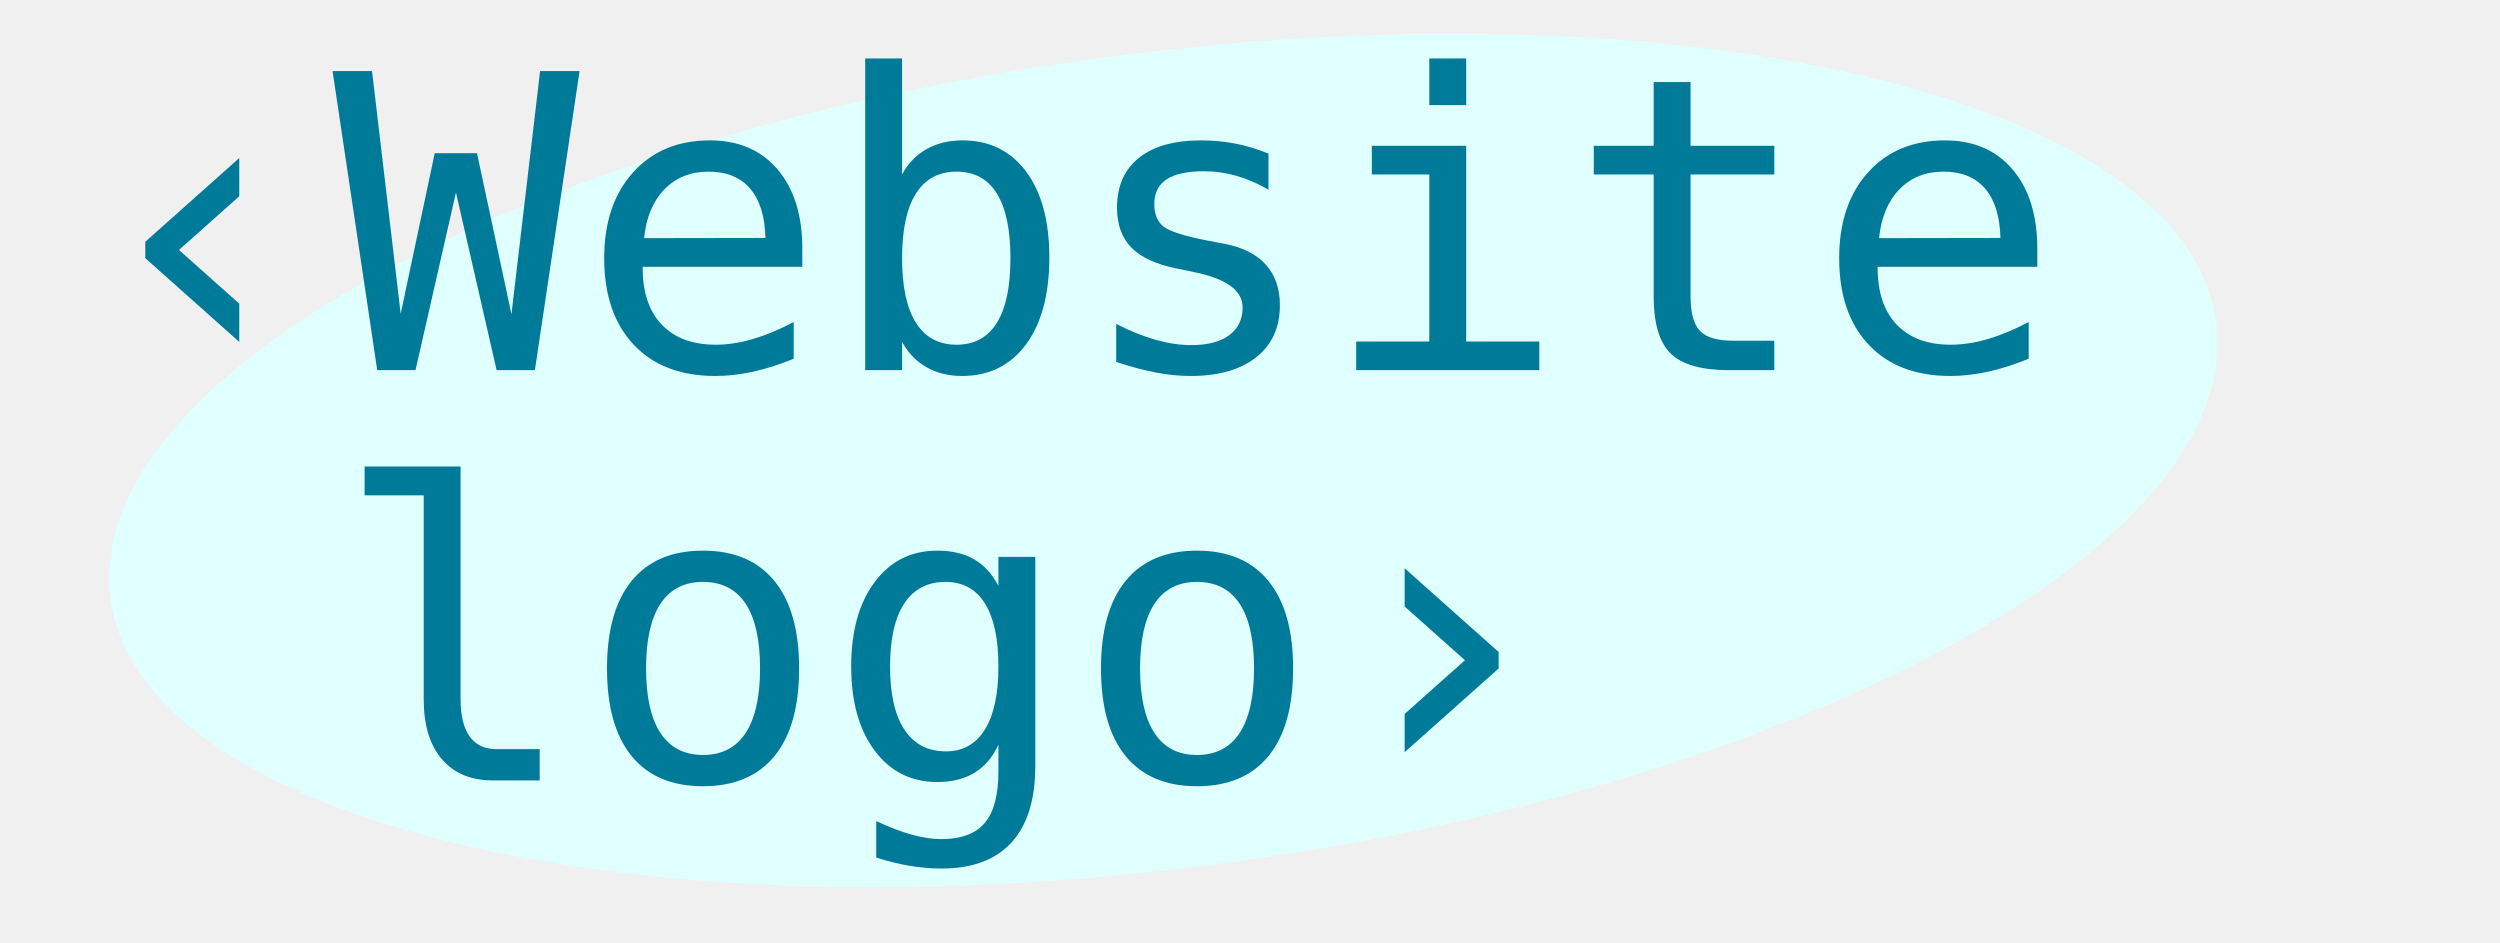
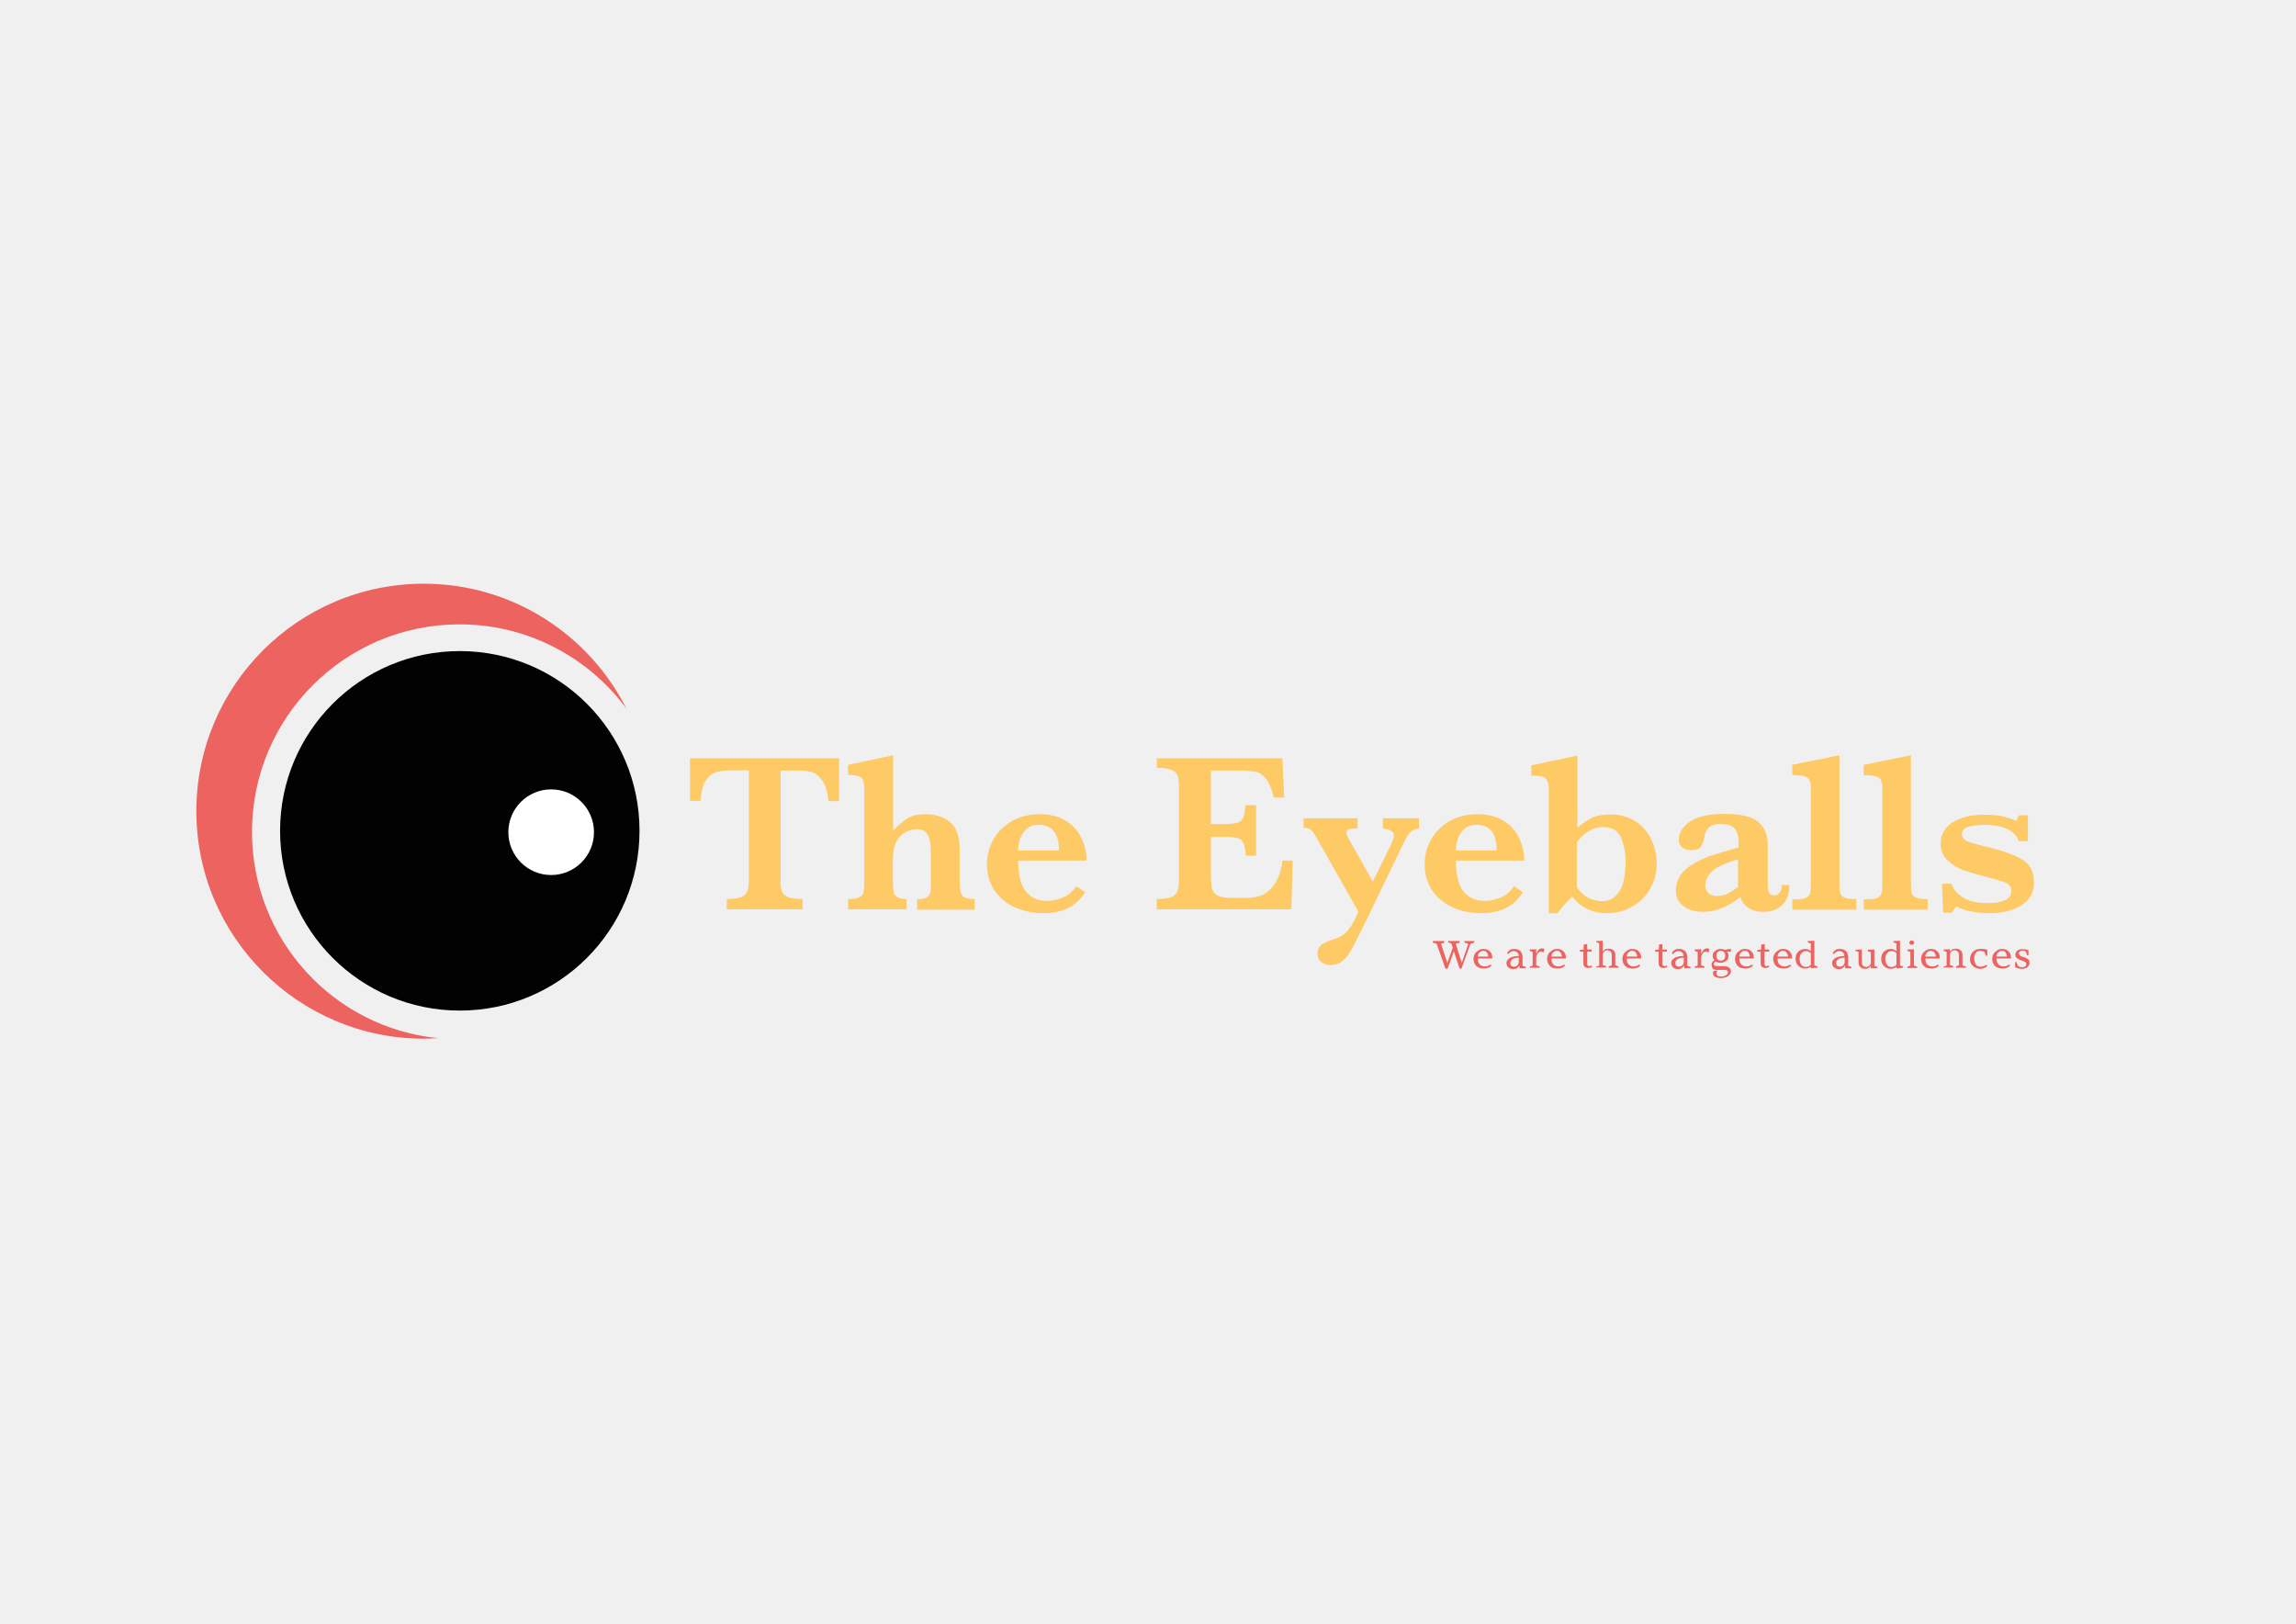
- <svg xmlns="http://www.w3.org/2000/svg" role="img" aria-label="The Eyeballs logo" width="100%" height="100%" viewBox="0 0 1170 441" version="1.1" xml:space="preserve">
-   <g id="eyeballs-logo" transform="matrix(1,0,0,1,-324.692,-593.654)">
-     <g id="ellipse" transform="matrix(1.36387,-0.178665,0.152718,1.16581,308.178,539.901)">
-       <ellipse cx="378.936" cy="289.032" rx="361.257" ry="162.053" style="fill:#e0ffff;" />
+ <svg xmlns="http://www.w3.org/2000/svg" version="1.1" x="0px" y="0px" viewBox="0 0 841.9 595.3" style="enable-background:new 0 0 841.9 595.3;" xml:space="preserve">
+   <style type="text/css">
+ 	.st0{display:none;}
+ 	.st1{display:inline;fill:#EC6360;}
+ 	.st2{font-family:'ArgestaText';}
+ 	.st3{font-size:14.104px;}
+ 	.st4{display:inline;fill:#FDCA65;}
+ 	.st5{font-family:'Baskerville-SemiBold';}
+ 	.st6{font-size:83.797px;}
+ 	.st7{display:inline;}
+ 	.st8{fill:#EC6360;}
+ 	.st9{display:inline;fill:#020203;}
+ 	.st10{display:inline;fill:#FFFFFF;}
+ 	.st11{fill:#FDCA65;}
+ 	.st12{fill:#020203;}
+ 	.st13{fill:#FFFFFF;}
+ </style>
+   <g id="fichier_normal" class="st0">
+     <text transform="matrix(1.044 0 0 1 525.0547 354.9092)" class="st1 st2 st3">We are the targeted audiences</text>
+     <text transform="matrix(0.9984 0 0 1 250.6836 333.4717)" class="st4 st5 st6">The Eyeballs</text>
+     <g class="st7">
+       <path class="st8" d="M92.4,305c0-42,34.1-76.1,76.1-76.1c25.1,0,47.4,12.2,61.2,30.9C216,232.7,187.9,214,155.4,214    c-46.1,0-83.4,37.4-83.4,83.4s37.4,83.4,83.4,83.4c1.8,0,3.5-0.1,5.2-0.2C122.3,376.8,92.4,344.4,92.4,305z" />
    </g>
-     <g id="text" transform="matrix(1,0,0,1,324.692,602.654)">
-       <text x="35.565px" y="164.236px" style="font-family:'FiraCode-Regular', 'Fira Code', monospace;font-size:192px;fill:#007a99;">‹<tspan x="155.639px 275.713px 395.786px 515.86px 635.934px 756.008px 876.082px " y="164.236px 164.236px 164.236px 164.236px 164.236px 164.236px 164.236px ">Website</tspan>
-       </text>
-       <text x="155.639px" y="356.236px" style="font-family:'FiraCode-Regular', 'Fira Code', monospace;font-size:192px;fill:#007a99;">
-         <tspan x="155.639px 275.713px 395.786px 515.86px 635.934px " y="356.236px 356.236px 356.236px 356.236px 356.236px ">logo›</tspan>
-       </text>
+     <circle class="st9" cx="168.6" cy="304.6" r="65.9" />
+     <circle class="st10" cx="202.1" cy="305.1" r="15.7" />
+   </g>
+   <g id="vectorisé">
+     <g>
+       <path class="st8" d="M525.4,345h4.2v0.6l-1.2,0.4h0l2.3,7l2-5.5l-0.5-1.6l-1.2-0.4V345h4.2v0.6l-1.4,0.4h0l2.2,7l2.4-7h0l-1.4-0.4    V345h3.6v0.6l-1.4,0.4l-3.3,9.1h-0.7l-2.1-6.3l-2.3,6.3H530l-3.2-9.1l-1.4-0.4V345z" />
+       <path class="st8" d="M540.3,351.5c0-0.5,0.1-1,0.3-1.4c0.2-0.4,0.4-0.8,0.8-1.1s0.7-0.6,1.1-0.8s0.9-0.3,1.4-0.3    c1.1,0,1.9,0.3,2.5,1c0.6,0.6,0.8,1.4,0.8,2.4v0.1l-5.3,0c0,1,0.2,1.7,0.7,2.2c0.5,0.5,1.1,0.7,1.9,0.7c0.4,0,0.8-0.1,1.1-0.2    s0.7-0.3,0.9-0.5l0.4,0.4c-0.7,0.8-1.6,1.1-2.8,1.1c-0.5,0-1-0.1-1.5-0.2c-0.5-0.2-0.9-0.4-1.2-0.7c-0.4-0.3-0.6-0.7-0.8-1.2    C540.4,352.6,540.3,352.1,540.3,351.5L540.3,351.5z M545.7,350.7c0-0.6-0.2-1.1-0.5-1.5s-0.7-0.6-1.3-0.6c-0.5,0-1,0.2-1.4,0.6    s-0.6,0.9-0.6,1.5H545.7z" />
+       <path class="st8" d="M552.4,353.1c0-0.6,0.2-1,0.6-1.4s0.9-0.7,1.6-0.9s1.5-0.3,2.3-0.3c0-0.6-0.2-1-0.5-1.3    c-0.4-0.3-0.8-0.5-1.4-0.5c-0.8,0-1.4,0.4-1.9,1.1l-0.5-0.4c0.2-0.4,0.6-0.8,1-1.1s1-0.4,1.7-0.4c0.9,0,1.7,0.3,2.2,0.8    s0.8,1.3,0.8,2.2v3.2l1.2,0.4v0.5h-2.3l-0.1-1c-0.2,0.3-0.4,0.6-0.8,0.9s-0.9,0.4-1.4,0.4c-0.7,0-1.3-0.2-1.8-0.6    C552.6,354.2,552.4,353.7,552.4,353.1L552.4,353.1z M553.8,353.1c0,0.4,0.1,0.7,0.4,1c0.2,0.2,0.6,0.3,1,0.3    c0.5,0,0.9-0.2,1.2-0.5c0.3-0.3,0.5-0.8,0.5-1.3v-1.5c-1,0-1.8,0.2-2.3,0.6C554.1,352,553.9,352.5,553.8,353.1L553.8,353.1z" />
+       <path class="st8" d="M560.9,354.4l1.1-0.4V349l-1.1-0.4v-0.5l2.4-0.1v1.7c0.2-0.5,0.5-1,0.8-1.4c0.4-0.4,0.8-0.6,1.4-0.6    c0.3,0,0.6,0.1,0.8,0.2l-0.3,1.3c-0.3-0.2-0.7-0.3-1-0.3c-0.8,0-1.3,0.6-1.7,1.8v3.2l1.2,0.4v0.5h-3.6V354.4z" />
+       <path class="st8" d="M567.3,351.5c0-0.5,0.1-1,0.3-1.4s0.4-0.8,0.8-1.1s0.7-0.6,1.1-0.8s0.9-0.3,1.4-0.3c1.1,0,1.9,0.3,2.5,1    c0.6,0.6,0.8,1.4,0.8,2.4v0.1l-5.3,0c0,1,0.2,1.7,0.7,2.2c0.5,0.5,1.1,0.7,1.9,0.7c0.4,0,0.8-0.1,1.1-0.2s0.7-0.3,0.9-0.5l0.4,0.4    c-0.7,0.8-1.6,1.1-2.8,1.1c-0.5,0-1-0.1-1.5-0.2s-0.9-0.4-1.2-0.7c-0.4-0.3-0.6-0.7-0.8-1.2C567.4,352.6,567.3,352.1,567.3,351.5    L567.3,351.5z M572.7,350.7c0-0.6-0.2-1.1-0.5-1.5s-0.7-0.6-1.3-0.6c-0.5,0-1,0.2-1.4,0.6s-0.6,0.9-0.6,1.5H572.7z" />
+       <path class="st8" d="M579.3,348.3l1.4-0.2v-1.8l1.3-0.2v2h1.6v0.8h-1.6v4.5c0,0.2,0.1,0.4,0.2,0.6c0.1,0.1,0.3,0.2,0.5,0.2    c0.3,0,0.6-0.1,0.8-0.3l0.3,0.5c-0.4,0.3-0.9,0.5-1.5,0.5c-0.5,0-0.9-0.2-1.2-0.4c-0.3-0.3-0.5-0.7-0.5-1.2v-4.4h-1.3L579.3,348.3    z" />
+       <path class="st8" d="M585.3,354.4l1.1-0.4v-8.2l-1.1-0.4V345l2.4-0.1v4c0.2-0.3,0.5-0.6,0.8-0.8c0.4-0.2,0.8-0.3,1.3-0.3    c0.8,0,1.4,0.2,1.8,0.6c0.5,0.4,0.7,1,0.7,1.6v3.9l1.2,0.4v0.5h-3.6v-0.5l1.1-0.4v-3.7c0-0.5-0.1-1-0.4-1.3    c-0.3-0.3-0.7-0.5-1.2-0.5c-0.4,0-0.8,0.1-1.1,0.4c-0.3,0.3-0.5,0.6-0.6,1v4l1.2,0.4v0.5h-3.6L585.3,354.4z" />
+       <path class="st8" d="M594.9,351.5c0-0.5,0.1-1,0.3-1.4s0.4-0.8,0.8-1.1s0.7-0.6,1.1-0.8s0.9-0.3,1.4-0.3c1.1,0,1.9,0.3,2.5,1    c0.6,0.6,0.8,1.4,0.8,2.4v0.1l-5.3,0c0,1,0.2,1.7,0.7,2.2c0.5,0.5,1.1,0.7,1.9,0.7c0.4,0,0.8-0.1,1.1-0.2s0.7-0.3,0.9-0.5l0.4,0.4    c-0.7,0.8-1.6,1.1-2.8,1.1c-0.5,0-1-0.1-1.5-0.2s-0.9-0.4-1.2-0.7c-0.4-0.3-0.6-0.7-0.8-1.2C595,352.6,594.9,352.1,594.9,351.5    L594.9,351.5z M600.3,350.7c0-0.6-0.2-1.1-0.5-1.5s-0.7-0.6-1.3-0.6c-0.5,0-1,0.2-1.4,0.6s-0.6,0.9-0.6,1.5H600.3z" />
+       <path class="st8" d="M606.9,348.3l1.4-0.2v-1.8l1.3-0.2v2h1.6v0.8h-1.6v4.5c0,0.2,0.1,0.4,0.2,0.6c0.1,0.1,0.3,0.2,0.5,0.2    c0.3,0,0.6-0.1,0.8-0.3l0.3,0.5c-0.4,0.3-0.9,0.5-1.5,0.5c-0.5,0-0.9-0.2-1.2-0.4c-0.3-0.3-0.5-0.7-0.5-1.2v-4.4h-1.3L606.9,348.3    z" />
+       <path class="st8" d="M612.8,353.1c0-0.6,0.2-1,0.6-1.4s0.9-0.7,1.6-0.9s1.5-0.3,2.3-0.3c0-0.6-0.2-1-0.5-1.3    c-0.4-0.3-0.8-0.5-1.4-0.5c-0.8,0-1.4,0.4-1.9,1.1l-0.5-0.4c0.2-0.4,0.6-0.8,1-1.1s1-0.4,1.7-0.4c0.9,0,1.7,0.3,2.2,0.8    s0.8,1.3,0.8,2.2v3.2l1.2,0.4v0.5h-2.3l-0.1-1c-0.2,0.3-0.4,0.6-0.8,0.9s-0.9,0.4-1.4,0.4c-0.7,0-1.3-0.2-1.8-0.6    C613.1,354.2,612.8,353.7,612.8,353.1L612.8,353.1z M614.3,353.1c0,0.4,0.1,0.7,0.4,1c0.2,0.2,0.6,0.3,1,0.3    c0.5,0,0.9-0.2,1.2-0.5c0.3-0.3,0.5-0.8,0.5-1.3v-1.5c-1,0-1.8,0.2-2.3,0.6C614.6,352,614.3,352.5,614.3,353.1L614.3,353.1z" />
+       <path class="st8" d="M621.4,354.4l1.1-0.4V349l-1.1-0.4v-0.5l2.4-0.1v1.7c0.2-0.5,0.5-1,0.8-1.4c0.4-0.4,0.8-0.6,1.4-0.6    c0.3,0,0.6,0.1,0.8,0.2l-0.3,1.3c-0.3-0.2-0.7-0.3-1-0.3c-0.8,0-1.3,0.6-1.7,1.8v3.2l1.2,0.4v0.5h-3.6V354.4z" />
+       <path class="st8" d="M627.6,353.6c0-0.4,0.1-0.7,0.3-0.9c0.2-0.3,0.5-0.5,0.8-0.7c-0.5-0.4-0.7-1-0.7-1.6c0-0.5,0.1-1,0.4-1.3    s0.7-0.7,1.1-0.9s0.9-0.3,1.4-0.3c0.6,0,1.1,0.1,1.5,0.3l2-0.3h0.3v1h-1.5c0.4,0.4,0.6,0.9,0.6,1.5c0,0.4-0.1,0.7-0.2,1.1    s-0.4,0.6-0.7,0.8c-0.3,0.2-0.6,0.4-0.9,0.5s-0.7,0.2-1.1,0.2c-0.7,0-1.3-0.2-1.8-0.5c-0.2,0.1-0.4,0.2-0.5,0.4    c-0.1,0.2-0.2,0.4-0.2,0.6c0,0.5,0.5,0.7,1.4,0.7h2.4c0.7,0,1.3,0.2,1.8,0.5s0.7,0.8,0.7,1.4c0,0.4-0.1,0.7-0.3,1    s-0.5,0.6-0.8,0.8c-0.3,0.2-0.7,0.4-1.2,0.5c-0.4,0.1-0.9,0.2-1.3,0.2c-0.5,0-1-0.1-1.5-0.2c-0.4-0.1-0.8-0.3-1.1-0.6    c-0.3-0.3-0.4-0.6-0.4-0.9c0-0.3,0.1-0.6,0.2-0.9l1.4-0.2l0,0.1c-0.2,0.4-0.3,0.7-0.3,1c0,0.3,0.1,0.6,0.4,0.8    c0.3,0.2,0.7,0.3,1.3,0.3c0.3,0,0.6,0,0.9-0.1c0.3-0.1,0.5-0.2,0.8-0.3c0.2-0.1,0.4-0.3,0.6-0.5c0.1-0.2,0.2-0.4,0.2-0.7    c0-0.3-0.1-0.5-0.3-0.6c-0.2-0.1-0.5-0.2-0.9-0.2h-2.6c-0.8,0-1.4-0.1-1.7-0.4S627.6,354.1,627.6,353.6L627.6,353.6z M629.4,350.4    c0,0.5,0.1,1,0.4,1.3c0.3,0.3,0.7,0.5,1.2,0.5s0.9-0.2,1.2-0.5c0.3-0.3,0.4-0.8,0.4-1.3s-0.1-1-0.4-1.3s-0.7-0.5-1.2-0.5    s-0.9,0.2-1.2,0.5S629.4,349.8,629.4,350.4L629.4,350.4z" />
+       <path class="st8" d="M636.2,351.5c0-0.5,0.1-1,0.3-1.4s0.4-0.8,0.8-1.1s0.7-0.6,1.1-0.8s0.9-0.3,1.4-0.3c1.1,0,1.9,0.3,2.5,1    c0.6,0.6,0.8,1.4,0.8,2.4v0.1l-5.3,0c0,1,0.2,1.7,0.7,2.2c0.5,0.5,1.1,0.7,1.9,0.7c0.4,0,0.8-0.1,1.1-0.2s0.7-0.3,0.9-0.5l0.4,0.4    c-0.7,0.8-1.6,1.1-2.8,1.1c-0.5,0-1-0.1-1.5-0.2s-0.9-0.4-1.2-0.7c-0.4-0.3-0.6-0.7-0.8-1.2C636.3,352.6,636.2,352.1,636.2,351.5    L636.2,351.5z M641.6,350.7c0-0.6-0.2-1.1-0.5-1.5s-0.7-0.6-1.3-0.6c-0.5,0-1,0.2-1.4,0.6s-0.6,0.9-0.6,1.5H641.6z" />
+       <path class="st8" d="M644.4,348.3l1.4-0.2v-1.8l1.3-0.2v2h1.6v0.8H647v4.5c0,0.2,0.1,0.4,0.2,0.6c0.1,0.1,0.3,0.2,0.5,0.2    c0.3,0,0.6-0.1,0.8-0.3l0.3,0.5c-0.4,0.3-0.9,0.5-1.5,0.5c-0.5,0-0.9-0.2-1.2-0.4c-0.3-0.3-0.5-0.7-0.5-1.2v-4.4h-1.3L644.4,348.3    z" />
+       <path class="st8" d="M650.2,351.5c0-0.5,0.1-1,0.3-1.4c0.2-0.4,0.4-0.8,0.8-1.1s0.7-0.6,1.1-0.8s0.9-0.3,1.4-0.3    c1.1,0,1.9,0.3,2.5,1c0.6,0.6,0.8,1.4,0.8,2.4v0.1l-5.3,0c0,1,0.2,1.7,0.7,2.2c0.5,0.5,1.1,0.7,1.9,0.7c0.4,0,0.8-0.1,1.1-0.2    s0.7-0.3,0.9-0.5l0.4,0.4c-0.7,0.8-1.6,1.1-2.8,1.1c-0.5,0-1-0.1-1.5-0.2c-0.5-0.2-0.9-0.4-1.2-0.7c-0.4-0.3-0.6-0.7-0.8-1.2    C650.3,352.6,650.2,352.1,650.2,351.5L650.2,351.5z M655.6,350.7c0-0.6-0.2-1.1-0.5-1.5s-0.7-0.6-1.3-0.6c-0.5,0-1,0.2-1.4,0.6    s-0.6,0.9-0.6,1.5H655.6z" />
+       <path class="st8" d="M658.4,351.5c0-0.6,0.1-1.2,0.4-1.8c0.3-0.5,0.7-1,1.3-1.3c0.5-0.3,1.2-0.5,1.8-0.5c0.8,0,1.5,0.3,2.1,0.8    v-2.8l-1.1-0.4V345l2.4-0.1v9l1.1,0.4v0.5L664,355v-0.6c-0.6,0.5-1.3,0.7-2.1,0.7c-0.7,0-1.3-0.2-1.8-0.5c-0.5-0.3-1-0.8-1.3-1.3    C658.6,352.8,658.4,352.2,658.4,351.5L658.4,351.5z M659.9,351.5c0,1,0.2,1.7,0.6,2.2c0.4,0.5,0.9,0.8,1.7,0.8    c0.4,0,0.7-0.1,1-0.2c0.3-0.2,0.6-0.4,0.8-0.6v-4.2c-0.5-0.6-1.1-0.8-1.8-0.8c-0.7,0-1.3,0.3-1.6,0.8    C660.1,349.9,659.9,350.6,659.9,351.5L659.9,351.5z" />
+       <path class="st8" d="M671.8,353.1c0-0.6,0.2-1,0.6-1.4s0.9-0.7,1.6-0.9s1.5-0.3,2.3-0.3c0-0.6-0.2-1-0.5-1.3    c-0.4-0.3-0.8-0.5-1.4-0.5c-0.8,0-1.4,0.4-1.9,1.1l-0.5-0.4c0.2-0.4,0.6-0.8,1-1.1s1-0.4,1.7-0.4c0.9,0,1.7,0.3,2.2,0.8    s0.8,1.3,0.8,2.2v3.2l1.2,0.4v0.5h-2.3l-0.1-1c-0.2,0.3-0.4,0.6-0.8,0.9s-0.9,0.4-1.4,0.4c-0.7,0-1.3-0.2-1.8-0.6    C672,354.2,671.8,353.7,671.8,353.1L671.8,353.1z M673.3,353.1c0,0.4,0.1,0.7,0.4,1c0.2,0.2,0.6,0.3,1,0.3c0.5,0,0.9-0.2,1.2-0.5    c0.3-0.3,0.5-0.8,0.5-1.3v-1.5c-1,0-1.8,0.2-2.3,0.6C673.5,352,673.3,352.5,673.3,353.1L673.3,353.1z" />
+       <path class="st8" d="M680.3,348.2l2.4-0.1v4.6c0,0.5,0.1,1,0.4,1.3c0.3,0.3,0.7,0.5,1.2,0.5c0.4,0,0.8-0.1,1.1-0.4    c0.3-0.3,0.5-0.6,0.6-1v-4l-1.1-0.4v-0.5l2.4-0.1v6l1.1,0.4v0.5L686,355l0-0.9c-0.2,0.3-0.5,0.6-0.8,0.8c-0.4,0.2-0.8,0.3-1.2,0.3    c-0.8,0-1.4-0.2-1.8-0.6c-0.5-0.4-0.7-1-0.7-1.6V349l-1.1-0.4L680.3,348.2z" />
+       <path class="st8" d="M689.8,351.5c0-0.6,0.1-1.2,0.4-1.8c0.3-0.5,0.7-1,1.3-1.3c0.5-0.3,1.2-0.5,1.8-0.5c0.8,0,1.5,0.3,2.1,0.8    v-2.8l-1.1-0.4V345l2.4-0.1v9l1.1,0.4v0.5l-2.4,0.3v-0.6c-0.6,0.5-1.3,0.7-2.1,0.7c-0.7,0-1.3-0.2-1.8-0.5c-0.5-0.3-1-0.8-1.3-1.3    C689.9,352.8,689.8,352.2,689.8,351.5L689.8,351.5z M691.3,351.5c0,1,0.2,1.7,0.6,2.2c0.4,0.5,0.9,0.8,1.7,0.8    c0.4,0,0.7-0.1,1-0.2c0.3-0.2,0.6-0.4,0.8-0.6v-4.2c-0.5-0.6-1.1-0.8-1.8-0.8c-0.7,0-1.3,0.3-1.6,0.8    C691.5,349.9,691.3,350.6,691.3,351.5L691.3,351.5z" />
+       <path class="st8" d="M699.4,354.4l1.1-0.4V349l-1.1-0.4v-0.5l2.4-0.1v6l1.2,0.4v0.5h-3.6V354.4z M700.1,345.6    c0-0.2,0.1-0.4,0.3-0.6s0.4-0.2,0.6-0.2c0.3,0,0.5,0.1,0.6,0.2c0.2,0.2,0.3,0.4,0.3,0.6c0,0.2-0.1,0.4-0.3,0.6    c-0.2,0.2-0.4,0.2-0.6,0.2c-0.3,0-0.5-0.1-0.6-0.2S700.1,345.9,700.1,345.6L700.1,345.6z" />
+       <path class="st8" d="M704.4,351.5c0-0.5,0.1-1,0.3-1.4s0.4-0.8,0.8-1.1s0.7-0.6,1.1-0.8s0.9-0.3,1.4-0.3c1.1,0,1.9,0.3,2.5,1    c0.6,0.6,0.8,1.4,0.8,2.4v0.1l-5.3,0c0,1,0.2,1.7,0.7,2.2c0.5,0.5,1.1,0.7,1.9,0.7c0.4,0,0.8-0.1,1.1-0.2s0.7-0.3,0.9-0.5l0.4,0.4    c-0.7,0.8-1.6,1.1-2.8,1.1c-0.5,0-1-0.1-1.5-0.2s-0.9-0.4-1.2-0.7c-0.4-0.3-0.6-0.7-0.8-1.2C704.5,352.6,704.4,352.1,704.4,351.5    L704.4,351.5z M709.8,350.7c0-0.6-0.2-1.1-0.5-1.5s-0.7-0.6-1.3-0.6c-0.5,0-1,0.2-1.4,0.6s-0.6,0.9-0.6,1.5H709.8z" />
+       <path class="st8" d="M712.7,354.4l1.1-0.4V349l-1.1-0.4v-0.5l2.3-0.1l0,0.9c0.2-0.3,0.5-0.6,0.8-0.8c0.4-0.2,0.8-0.3,1.3-0.3    c0.8,0,1.4,0.2,1.8,0.6c0.5,0.4,0.7,1,0.7,1.6v3.9l1.2,0.4v0.5h-3.6v-0.5l1.1-0.4v-3.7c0-0.5-0.1-1-0.4-1.3    c-0.3-0.3-0.7-0.5-1.2-0.5c-0.4,0-0.8,0.1-1.1,0.4c-0.3,0.3-0.5,0.6-0.6,1v4l1.2,0.4v0.5h-3.6L712.7,354.4z" />
+       <path class="st8" d="M722.4,351.5c0-1,0.4-1.9,1.1-2.6c0.7-0.7,1.6-1,2.7-1c0.2,0,0.3,0,0.5,0c0.2,0,0.3,0,0.4,0    c0.1,0,0.3,0,0.4,0c0.1,0,0.2,0,0.4,0.1c0.1,0,0.3,0,0.3,0.1c0.1,0,0.2,0,0.3,0.1c0.1,0,0.2,0,0.2,0l0,2.2h-0.5l-0.5-1.3    c-0.4-0.4-0.9-0.5-1.6-0.5c-0.4,0-0.7,0.1-1,0.2c-0.3,0.2-0.5,0.4-0.7,0.7c-0.2,0.3-0.3,0.6-0.4,0.9c-0.1,0.3-0.1,0.7-0.1,1    c0,0.9,0.2,1.6,0.6,2.2s1,0.8,1.8,0.8c0.4,0,0.8-0.1,1.1-0.2s0.7-0.3,1-0.5l0.3,0.5c-0.3,0.3-0.7,0.5-1.1,0.7s-0.9,0.3-1.5,0.3    c-0.7,0-1.3-0.2-1.9-0.5s-1-0.7-1.4-1.3S722.4,352.2,722.4,351.5L722.4,351.5z" />
+       <path class="st8" d="M730.5,351.5c0-0.5,0.1-1,0.3-1.4c0.2-0.4,0.4-0.8,0.8-1.1s0.7-0.6,1.1-0.8s0.9-0.3,1.4-0.3    c1.1,0,1.9,0.3,2.5,1c0.6,0.6,0.8,1.4,0.8,2.4v0.1l-5.3,0c0,1,0.2,1.7,0.7,2.2c0.5,0.5,1.1,0.7,1.9,0.7c0.4,0,0.8-0.1,1.1-0.2    s0.7-0.3,0.9-0.5l0.4,0.4c-0.7,0.8-1.6,1.1-2.8,1.1c-0.5,0-1-0.1-1.5-0.2c-0.5-0.2-0.9-0.4-1.2-0.7c-0.4-0.3-0.6-0.7-0.8-1.2    C730.6,352.6,730.5,352.1,730.5,351.5L730.5,351.5z M735.9,350.7c0-0.6-0.2-1.1-0.5-1.5s-0.7-0.6-1.3-0.6c-0.5,0-1,0.2-1.4,0.6    s-0.6,0.9-0.6,1.5H735.9z" />
+       <path class="st8" d="M738.9,352.7h0.5l0.5,1.3c0.4,0.4,0.9,0.6,1.5,0.6c0.5,0,0.9-0.1,1.2-0.3c0.3-0.2,0.4-0.5,0.4-0.9    c0-0.2,0-0.3-0.1-0.4c-0.1-0.1-0.2-0.2-0.3-0.3c-0.1-0.1-0.2-0.2-0.4-0.2c-0.2-0.1-0.3-0.1-0.5-0.2c-0.1,0-0.3-0.1-0.5-0.2    c-0.7-0.2-1.2-0.5-1.6-0.8s-0.6-0.7-0.6-1.3c0-0.6,0.3-1.1,0.7-1.5c0.5-0.4,1.2-0.5,2-0.5c0.7,0,1.4,0.1,2.1,0.3v1.9h-0.5    l-0.5-1.4c-0.4-0.2-0.7-0.3-1.1-0.3c-0.2,0-0.4,0-0.5,0.1c-0.2,0-0.3,0.1-0.5,0.2s-0.3,0.2-0.3,0.3c-0.1,0.1-0.1,0.3-0.1,0.5    c0,0.1,0,0.2,0.1,0.3s0.1,0.2,0.2,0.3c0.1,0.1,0.2,0.1,0.2,0.2c0.1,0.1,0.2,0.1,0.3,0.2c0.2,0.1,0.3,0.1,0.3,0.1    c0.1,0,0.2,0.1,0.4,0.1c0.2,0,0.3,0.1,0.3,0.1c0.7,0.2,1.2,0.5,1.6,0.8s0.5,0.7,0.5,1.3c0,0.7-0.3,1.2-0.8,1.6    c-0.5,0.4-1.3,0.6-2.2,0.6c-0.4,0-0.8-0.1-1.2-0.2c-0.4-0.1-0.8-0.2-1.1-0.4L738.9,352.7z" />
    </g>
+     <g>
+       <path class="st11" d="M307.7,293.7h-3.9c-0.4-3.4-1.1-6-2.3-7.6c-1.2-1.6-2.4-2.6-3.7-3c-1.3-0.4-2.9-0.6-4.6-0.6h-7v40.6    c0,1.6,0.2,2.9,0.5,3.7c0.3,0.9,1.1,1.6,2.3,2.1c1.2,0.5,3,0.7,5.3,0.7v3.8h-27.8v-3.8c3.4,0,5.6-0.5,6.6-1.5c1-1,1.5-2.7,1.5-5.1    v-40.6h-5.9c-2.3,0-4.2,0.2-5.8,0.6c-1.5,0.4-2.9,1.4-4,3c-1.2,1.7-1.8,4.2-2,7.6h-3.9V278h54.7V293.7z" />
+       <path class="st11" d="M357.3,333.5h-21v-3.8c1.9,0,3.2-0.3,3.9-1c0.7-0.7,1.1-1.6,1.1-2.9V312c0-1.4-0.1-2.6-0.3-3.7    c-0.2-1.1-0.6-2.1-1.4-3c-0.8-0.9-1.9-1.3-3.5-1.3c-1.3,0-2.6,0.3-3.9,1c-1.3,0.7-2.3,1.6-3,2.7c-0.8,1.3-1.2,2.5-1.5,3.6    c-0.2,1.2-0.3,2.6-0.3,4.2v7c0,1.9,0.1,3.3,0.2,4.2c0.1,0.9,0.6,1.6,1.3,2.1c0.7,0.5,1.8,0.8,3.5,0.8v3.8h-21.4v-3.8    c1.8,0,3.2-0.2,4-0.6s1.4-0.9,1.6-1.7c0.2-0.8,0.3-2,0.3-3.7v-34.3c0-2-0.3-3.4-1-4.1c-0.7-0.7-2.3-1.1-4.9-1.1v-3.7l16.5-3.5    v27.6c1.6-1.7,3.3-3.1,5-4.3c1.7-1.2,4.1-1.7,7.2-1.7c1.4,0,2.8,0.2,4.2,0.6s2.7,1,3.8,1.8c1.1,0.8,2,1.7,2.5,2.7    c1.1,2,1.7,4.6,1.7,7.8v12.2c0,2.3,0.3,3.9,0.9,4.7c0.6,0.8,2.1,1.3,4.6,1.3V333.5z" />
+       <path class="st11" d="M398.4,315.5h-25.1c0,0.5,0.1,1.6,0.2,3.3c0.1,1.7,0.5,3.4,1.1,5.2c0.6,1.8,1.7,3.3,3.3,4.5    c1.6,1.2,3.7,1.8,6.3,1.8c1.4,0,3.2-0.4,5.2-1.1s3.8-2.2,5.3-4.3l3.2,2.2c-3.2,5.2-8.3,7.7-15.3,7.7c-3.1,0-6-0.5-8.6-1.4    c-2.6-0.9-4.8-2.2-6.6-3.8c-1.8-1.6-3.2-3.5-4.1-5.7c-1-2.2-1.4-4.5-1.4-7c0-3.3,0.8-6.4,2.4-9.2c1.6-2.8,3.9-5,6.8-6.7    c3-1.7,6.4-2.5,10.2-2.5c3.7,0,6.9,0.8,9.5,2.4s4.5,3.7,5.7,6.3C397.8,309.8,398.4,312.6,398.4,315.5z M388.3,311.7    c0-6.2-2.5-9.3-7.4-9.3c-2.4,0-4.2,0.9-5.5,2.6c-1.3,1.7-2,4-2.1,6.8H388.3z" />
+       <path class="st11" d="M474,315.2l-0.5,18.2h-49.3v-3.8c3.4,0,5.6-0.5,6.6-1.5s1.5-2.7,1.5-5.1v-34.9c0-1.6-0.2-2.8-0.5-3.7    c-0.3-0.9-1-1.6-2.2-2.1c-1.2-0.5-2.9-0.8-5.4-0.8V278h46l0.7,14.4h-3.8c-0.8-3.2-1.8-5.5-2.9-6.9c-1.1-1.4-2.3-2.2-3.7-2.5    c-1.4-0.3-3.4-0.5-6.2-0.5H444v19.6h5.6c1.9,0,3.4-0.2,4.3-0.5c1-0.3,1.6-1,2-1.9c0.4-1,0.6-2.5,0.8-4.5h3.9v18.5h-3.8    c-0.1-2-0.4-3.6-0.8-4.5c-0.4-1-1.1-1.6-2.1-1.9c-0.9-0.3-2.4-0.5-4.3-0.5H444v13.1c0,2.2,0.1,3.8,0.2,4.8c0.1,1,0.4,1.8,0.9,2.5    c0.5,0.7,1.3,1.2,2.3,1.5c1.1,0.3,2.6,0.5,4.6,0.5h4.5c1.9,0,3.7-0.2,5.4-0.7c1.7-0.5,3.4-1.7,5-3.7c1.6-2,2.8-5.1,3.4-9.3H474z" />
+       <path class="st11" d="M520.5,303.7c-1.2,0.2-2.1,0.5-2.7,0.9c-0.7,0.4-1.2,1.1-1.8,2s-1.5,2.8-2.8,5.5l-12,24.9    c-2.7,5.5-4.5,9.1-5.5,10.9c-1,1.8-2.1,3.3-3.3,4.3s-2.8,1.6-4.6,1.6c-1.3,0-2.3-0.4-3.3-1.1c-0.9-0.8-1.4-1.7-1.4-2.9    c0-1.7,0.6-2.9,1.7-3.6s2.6-1.4,4.4-1.9c2.4-0.7,4.3-2,5.6-3.9c1.3-1.9,2.4-3.9,3.3-6.2l-15.6-27.5c-0.7-1.3-1.4-2.2-2-2.6    c-0.6-0.4-1.4-0.6-2.5-0.6V300h19.8v3.8h-1.3c-1.9,0-2.8,0.5-2.8,1.4c0,0.5,0.4,1.5,1.1,2.8l8.6,15.2l6.4-13    c0.9-1.9,1.3-3.1,1.3-3.8c0-0.8-0.4-1.5-1.2-1.9c-0.8-0.5-1.8-0.7-2.8-0.7V300h13.2V303.7z" />
+       <path class="st11" d="M558.9,315.5h-25.1c0,0.5,0.1,1.6,0.2,3.3c0.1,1.7,0.5,3.4,1.1,5.2s1.7,3.3,3.3,4.5c1.6,1.2,3.7,1.8,6.3,1.8    c1.4,0,3.2-0.4,5.2-1.1c2-0.7,3.8-2.2,5.3-4.3l3.2,2.2c-3.2,5.2-8.3,7.7-15.3,7.7c-3.1,0-6-0.5-8.6-1.4c-2.6-0.9-4.8-2.2-6.6-3.8    c-1.8-1.6-3.2-3.5-4.1-5.7c-1-2.2-1.4-4.5-1.4-7c0-3.3,0.8-6.4,2.4-9.2s3.9-5,6.8-6.7c3-1.7,6.4-2.5,10.2-2.5    c3.7,0,6.9,0.8,9.5,2.4s4.5,3.7,5.7,6.3C558.3,309.8,558.9,312.6,558.9,315.5z M548.8,311.7c0-6.2-2.5-9.3-7.4-9.3    c-2.4,0-4.2,0.9-5.5,2.6s-2,4-2.1,6.8H548.8z" />
+       <path class="st11" d="M607.5,316.5c0,2.6-0.5,5.1-1.4,7.3c-1,2.3-2.3,4.2-4,5.9c-1.7,1.7-3.7,2.9-5.9,3.8s-4.6,1.3-7,1.3    c-2.9,0-5.4-0.6-7.5-1.7c-2.1-1.1-3.8-2.6-5.2-4.4c-2.5,2.5-4.3,4.5-5.4,6.1h-3.2v-45.3c0-1.6-0.2-2.7-0.6-3.4    c-0.4-0.7-1-1.2-1.8-1.4c-0.9-0.2-2.2-0.3-4-0.4v-3.7l16.9-3.6v26.5c1.4-1.3,3-2.4,4.8-3.4c1.8-1,4.2-1.5,7.2-1.5    c2.8,0,5.2,0.5,7.4,1.5c2.2,1,4,2.4,5.4,4.1c1.4,1.7,2.5,3.6,3.2,5.7C607.1,312,607.5,314.2,607.5,316.5z M596.1,316.1    c0-3.4-0.6-6.4-1.7-9c-1.1-2.6-3.4-3.9-6.7-3.9c-1.2,0-2.4,0.2-3.5,0.7s-2.2,1.1-3.2,1.9c-1,0.8-1.9,1.8-2.8,2.9v16.7    c1.6,2.1,3.3,3.5,4.9,4.1c1.6,0.6,3.1,0.9,4.3,0.9c2.3,0,4.1-0.8,5.4-2.3c1.3-1.5,2.2-3.3,2.6-5.4S596.1,318.3,596.1,316.1z" />
+       <path class="st11" d="M656.1,324.8c0,2.1-0.4,3.8-1.3,5.3c-0.8,1.5-2,2.5-3.4,3.2c-1.4,0.7-3,1-4.8,1c-2.3,0-4.2-0.5-5.7-1.6    c-1.5-1.1-2.4-2.4-2.7-3.9c-4.5,3.7-9.1,5.5-13.7,5.5c-2.9,0-5.4-0.7-7.2-2.1c-1.9-1.4-2.8-3.3-2.8-5.7c0-1.9,0.5-3.7,1.5-5.3    c1-1.6,2.5-3,4.4-4.2s4.3-2.3,7-3.3c2.7-0.9,6.1-1.9,10.1-3v-2.3c0-1.9-0.5-3.5-1.4-4.6c-0.9-1.1-2.6-1.7-5-1.7    c-2.1,0-3.6,0.4-4.5,1.3s-1.5,2.2-1.8,4c-0.2,1.3-0.6,2.3-1.2,3.1c-0.6,0.8-1.8,1.2-3.7,1.2c-1.1,0-2.2-0.3-3-1    c-0.9-0.7-1.3-1.6-1.3-2.9c0-2.5,1.4-4.7,4.1-6.6c2.8-1.9,7-2.8,12.7-2.8c6,0,10.1,1,12.4,3c2.2,2,3.4,4.7,3.4,8.1v12.9    c0,1.6,0,2.8,0.1,3.6s0.3,1.3,0.7,1.7c0.4,0.4,0.9,0.6,1.7,0.6c0.7,0,1.3-0.4,1.9-1.1s0.8-1.6,0.8-2.7H656.1z M637.3,325.2V315    c-5.2,1.6-8.5,3.2-9.9,4.8s-2.1,3.1-2.1,4.6c0,1.3,0.4,2.3,1.1,3s1.8,1.1,3.2,1.1c1.5,0,2.8-0.3,4-0.9    C634.8,327,636,326.2,637.3,325.2z" />
+       <path class="st11" d="M680.7,333.5h-23.5v-3.8h1.8c1.6,0,2.7-0.2,3.5-0.7c0.7-0.4,1.2-1,1.3-1.8c0.2-0.8,0.2-2,0.2-3.5v-34.9    c0-2-0.5-3.2-1.4-3.8c-0.9-0.5-2.7-0.8-5.4-0.8v-3.8l17.3-3.5v46.7c0,1.5,0.1,2.7,0.2,3.5s0.6,1.4,1.3,1.8s1.9,0.7,3.5,0.7h1.2    V333.5z" />
+       <path class="st11" d="M706.9,333.5h-23.5v-3.8h1.8c1.6,0,2.7-0.2,3.5-0.7c0.7-0.4,1.2-1,1.3-1.8c0.2-0.8,0.2-2,0.2-3.5v-34.9    c0-2-0.5-3.2-1.4-3.8c-0.9-0.5-2.7-0.8-5.4-0.8v-3.8l17.3-3.5v46.7c0,1.5,0.1,2.7,0.2,3.5s0.6,1.4,1.3,1.8s1.9,0.7,3.5,0.7h1.2    V333.5z" />
+       <path class="st11" d="M745.8,323.7c0,2.3-0.7,4.4-2.1,6c-1.4,1.7-3.3,2.9-5.8,3.8s-5.2,1.3-8.4,1.3c-2.2,0-4.3-0.2-6.5-0.6    s-4.1-1.1-5.7-1.9l-1.6,2.3h-3.2l-0.4-10.6h3.4c0.6,1.8,2,3.5,4.1,4.9c2.2,1.5,5.3,2.2,9.4,2.2c1,0,2.2-0.1,3.3-0.2    c1.2-0.2,2.3-0.6,3.5-1.2s1.7-1.7,1.7-3.2c0-1.2-0.6-2.1-1.7-2.7c-1.1-0.6-3.2-1.2-6.4-2c-3.8-1-6.8-1.9-9.2-2.7s-4.4-2.1-6.1-3.7    c-1.7-1.6-2.5-3.7-2.5-6.2c0-3.2,1.5-5.8,4.4-7.7c3-1.9,6.8-2.8,11.6-2.8c3,0,5.4,0.2,7.2,0.7c1.8,0.5,3.3,1,4.5,1.6l1-2.1h3.3    v9.5h-3.4c-0.3-1.1-1-2.1-2-3.1c-1.1-0.9-2.5-1.6-4.2-2.1c-1.8-0.5-3.8-0.8-6.1-0.8c-1.9,0-3.8,0.2-5.7,0.6    c-1.9,0.4-2.8,1.4-2.8,2.9c0,0.6,0.2,1.1,0.6,1.6c0.4,0.4,1,0.8,1.9,1.1c0.9,0.4,2.5,0.8,4.7,1.4c2.3,0.6,3.6,0.9,4,1    c4.4,1.1,8.1,2.5,10.9,4.1C744.4,316.8,745.8,319.6,745.8,323.7z" />
+     </g>
+     <g>
+       <path class="st8" d="M92.4,305c0-42,34.1-76.1,76.1-76.1c25.1,0,47.4,12.2,61.2,30.9C216,232.7,187.9,214,155.4,214    c-46.1,0-83.4,37.4-83.4,83.4s37.4,83.4,83.4,83.4c1.8,0,3.5-0.1,5.2-0.2C122.3,376.8,92.4,344.4,92.4,305z" />
+     </g>
+     <circle class="st12" cx="168.6" cy="304.6" r="65.9" />
+     <circle class="st13" cx="202.1" cy="305.1" r="15.7" />
  </g>
</svg>
